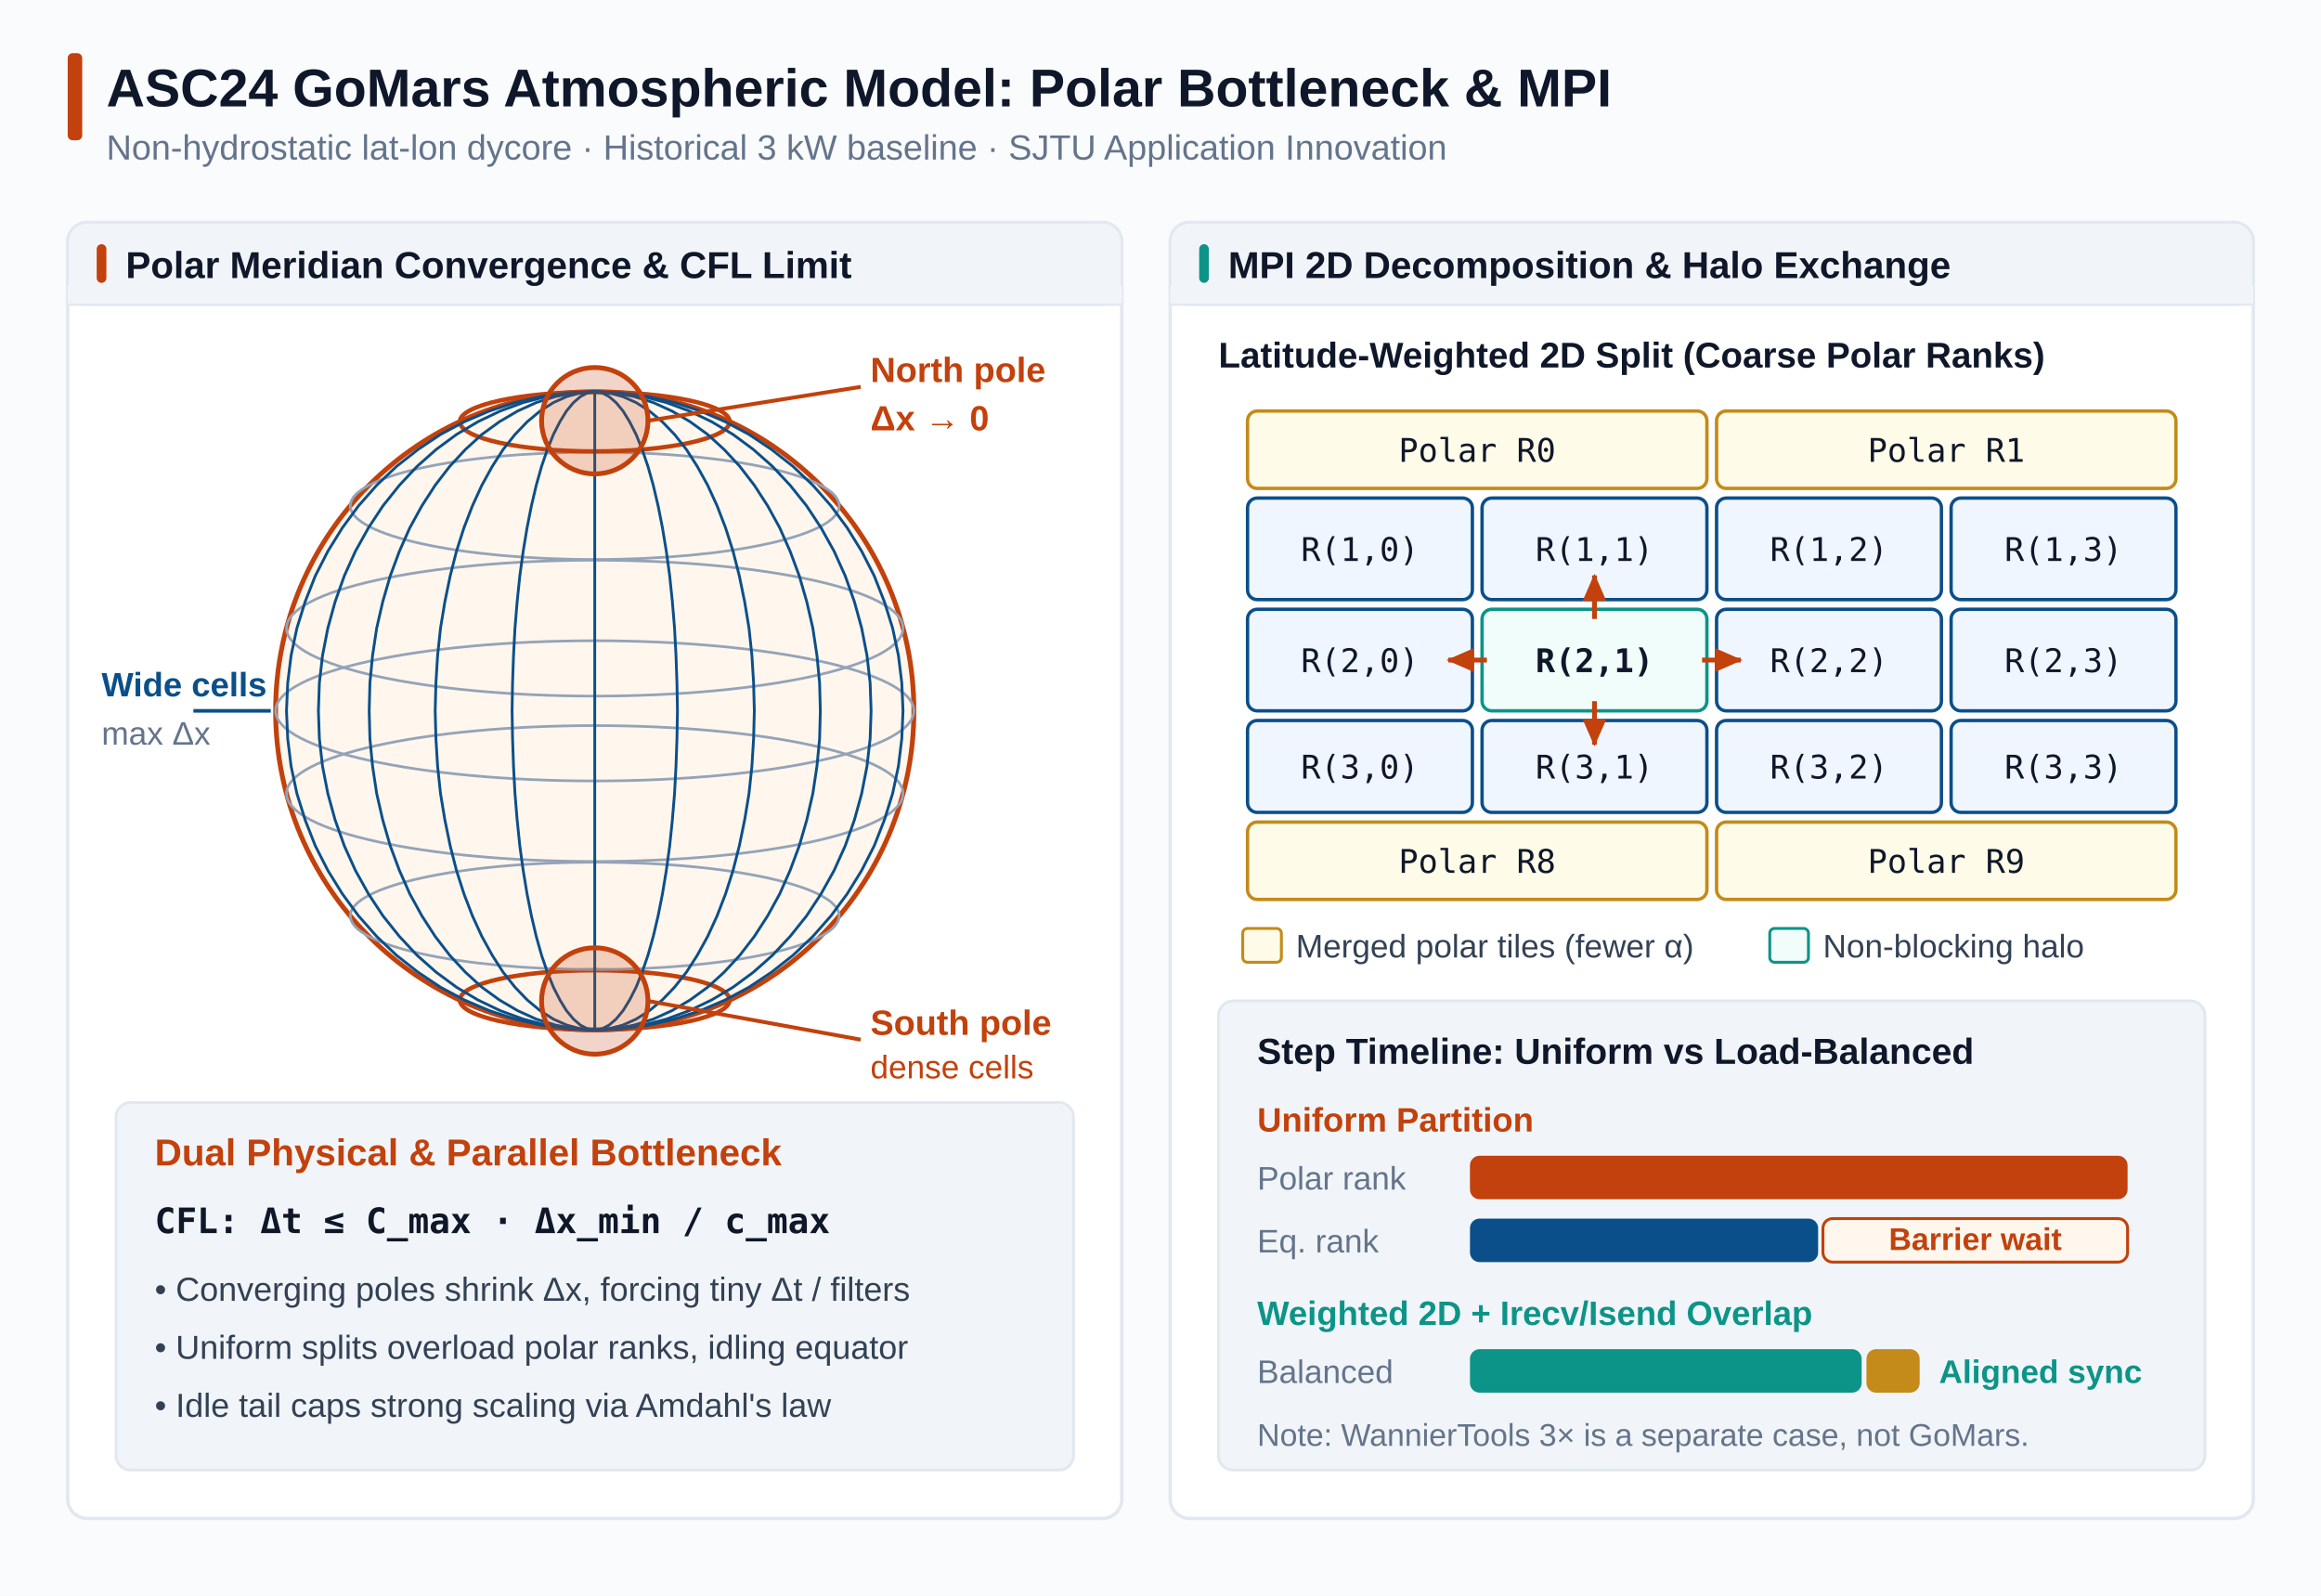
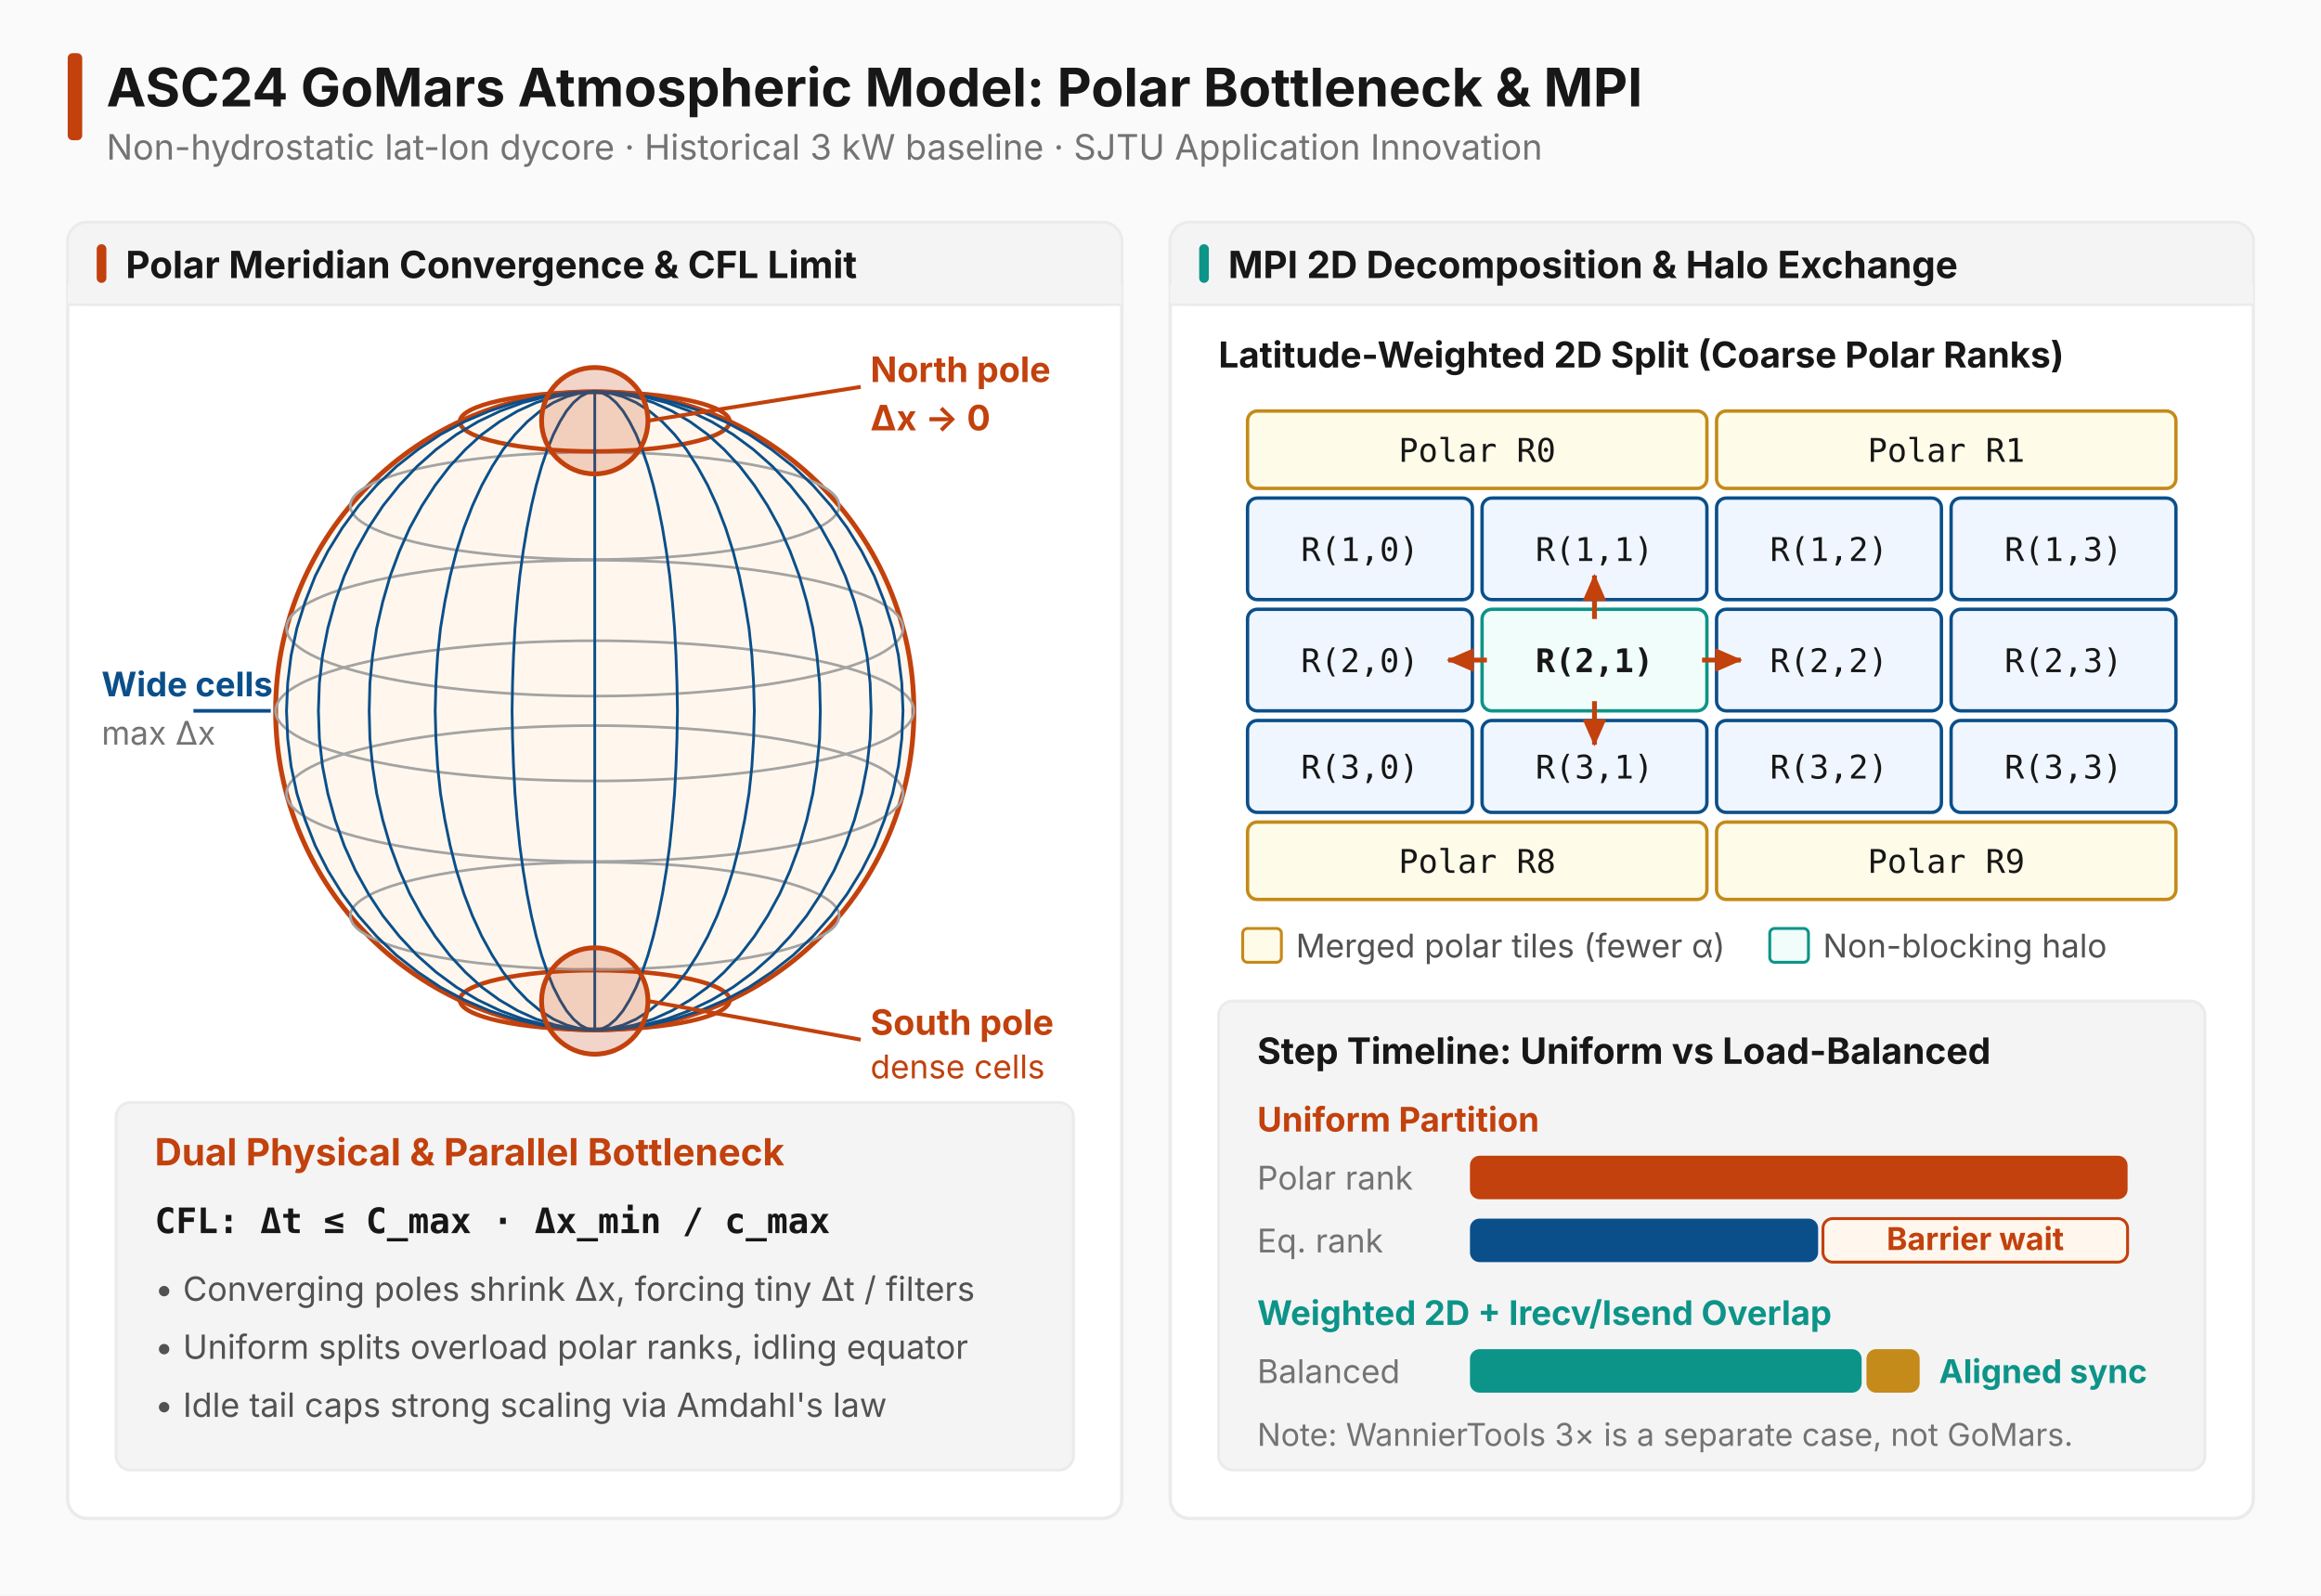
<svg xmlns="http://www.w3.org/2000/svg" width="960" height="660" viewBox="0 0 960 660">
  <defs>
    <marker id="arr" viewBox="0 0 10 10" refX="8.5" refY="5" markerWidth="7" markerHeight="7" orient="auto-start-reverse">
-       <path d="M 1 1.5 L 9 5 L 1 8.5 z" fill="#475569" />
+       <path d="M 1 1.5 L 9 5 L 1 8.5 z" fill="#525252" />
    </marker>
    <marker id="arr_blue" viewBox="0 0 10 10" refX="8.5" refY="5" markerWidth="7" markerHeight="7" orient="auto-start-reverse">
      <path d="M 1 1.5 L 9 5 L 1 8.5 z" fill="#0B4F8A" />
    </marker>
    <marker id="arr_teal" viewBox="0 0 10 10" refX="8.5" refY="5" markerWidth="7" markerHeight="7" orient="auto-start-reverse">
      <path d="M 1 1.5 L 9 5 L 1 8.5 z" fill="#0D9488" />
    </marker>
    <marker id="arr_coral" viewBox="0 0 10 10" refX="8.5" refY="5" markerWidth="7" markerHeight="7" orient="auto-start-reverse">
      <path d="M 1 1.5 L 9 5 L 1 8.5 z" fill="#C2410C" />
    </marker>
    <marker id="arr_gold" viewBox="0 0 10 10" refX="8.5" refY="5" markerWidth="7" markerHeight="7" orient="auto-start-reverse">
      <path d="M 1 1.5 L 9 5 L 1 8.5 z" fill="#C48A1A" />
    </marker>
    <marker id="arr_violet" viewBox="0 0 10 10" refX="8.5" refY="5" markerWidth="7" markerHeight="7" orient="auto-start-reverse">
      <path d="M 1 1.5 L 9 5 L 1 8.5 z" fill="#6D28D9" />
    </marker>
    <marker id="arr_muted" viewBox="0 0 10 10" refX="8.5" refY="5" markerWidth="7" markerHeight="7" orient="auto-start-reverse">
-       <path d="M 1 1.5 L 9 5 L 1 8.5 z" fill="#64748B" />
+       <path d="M 1 1.5 L 9 5 L 1 8.5 z" fill="#737373" />
    </marker>
  </defs>
-   <rect width="960" height="660" fill="#FAFBFD" />
+   <rect width="960" height="660" fill="#FAFAFA" />
  <rect x="28.0" y="22.0" width="6.0" height="36.0" rx="2.0" fill="#C2410C" stroke="none" stroke-width="1.5" />
-   <text x="44.0" y="44.0" font-family="Helvetica Neue, Arial, sans-serif" font-size="22" font-weight="bold" fill="#0F172A" text-anchor="start">ASC24 GoMars Atmospheric Model: Polar Bottleneck &amp; MPI</text>
-   <text x="44.0" y="66.0" font-family="Helvetica Neue, Arial, sans-serif" font-size="14.5" font-weight="normal" fill="#64748B" text-anchor="start">Non-hydrostatic lat-lon dycore · Historical 3 kW baseline · SJTU Application Innovation</text>
-   <rect x="28.0" y="92.0" width="436.0" height="536.0" rx="8.0" fill="#FFFFFF" stroke="#E2E8F0" stroke-width="1.4" />
-   <rect x="28.0" y="92.0" width="436.0" height="34.0" rx="8.0" fill="#F1F5F9" stroke="#E2E8F0" stroke-width="1.0" />
-   <rect x="28.0" y="118.0" width="436.0" height="8.0" rx="0.0" fill="#F1F5F9" stroke="none" stroke-width="1.5" />
-   <line x1="28.0" y1="126.0" x2="464.0" y2="126.0" stroke="#E2E8F0" stroke-width="1.0" />
+   <text x="44.0" y="44.0" font-family="Inter, Helvetica Neue, Arial, sans-serif" font-size="22" font-weight="bold" fill="#171717" text-anchor="start">ASC24 GoMars Atmospheric Model: Polar Bottleneck &amp; MPI</text>
+   <text x="44.0" y="66.0" font-family="Inter, Helvetica Neue, Arial, sans-serif" font-size="14.5" font-weight="normal" fill="#737373" text-anchor="start">Non-hydrostatic lat-lon dycore · Historical 3 kW baseline · SJTU Application Innovation</text>
+   <rect x="28.0" y="92.0" width="436.0" height="536.0" rx="8.0" fill="#FFFFFF" stroke="#EBEBEB" stroke-width="1.4" />
+   <rect x="28.0" y="92.0" width="436.0" height="34.0" rx="8.0" fill="#F4F4F5" stroke="#EBEBEB" stroke-width="1.0" />
+   <rect x="28.0" y="118.0" width="436.0" height="8.0" rx="0.0" fill="#F4F4F5" stroke="none" stroke-width="1.5" />
+   <line x1="28.0" y1="126.0" x2="464.0" y2="126.0" stroke="#EBEBEB" stroke-width="1.0" />
  <rect x="40.0" y="101.0" width="4.0" height="16.0" rx="2.0" fill="#C2410C" stroke="none" stroke-width="1.5" />
-   <text x="52.0" y="115.0" font-family="Helvetica Neue, Arial, sans-serif" font-size="15.5" font-weight="bold" fill="#0F172A" text-anchor="start">Polar Meridian Convergence &amp; CFL Limit</text>
+   <text x="52.0" y="115.0" font-family="Inter, Helvetica Neue, Arial, sans-serif" font-size="15.5" font-weight="bold" fill="#171717" text-anchor="start">Polar Meridian Convergence &amp; CFL Limit</text>
  <circle cx="246.0" cy="294.0" r="132.0" fill="#FFF7ED" stroke="#C2410C" stroke-width="2.0" />
  <ellipse cx="246.0" cy="413.6" rx="55.8" ry="12.3" fill="none" stroke="#C2410C" stroke-width="1.8" />
-   <ellipse cx="246.0" cy="378.8" rx="101.1" ry="22.2" fill="none" stroke="#94A3B8" stroke-width="1.1" />
-   <ellipse cx="246.0" cy="328.2" rx="127.5" ry="28.1" fill="none" stroke="#94A3B8" stroke-width="1.1" />
-   <ellipse cx="246.0" cy="294.0" rx="132.0" ry="29.0" fill="none" stroke="#94A3B8" stroke-width="1.1" />
-   <ellipse cx="246.0" cy="259.8" rx="127.5" ry="28.1" fill="none" stroke="#94A3B8" stroke-width="1.1" />
-   <ellipse cx="246.0" cy="209.2" rx="101.1" ry="22.2" fill="none" stroke="#94A3B8" stroke-width="1.1" />
+   <ellipse cx="246.0" cy="378.8" rx="101.1" ry="22.2" fill="none" stroke="#A3A3A3" stroke-width="1.1" />
+   <ellipse cx="246.0" cy="328.2" rx="127.5" ry="28.1" fill="none" stroke="#A3A3A3" stroke-width="1.1" />
+   <ellipse cx="246.0" cy="294.0" rx="132.0" ry="29.0" fill="none" stroke="#A3A3A3" stroke-width="1.1" />
+   <ellipse cx="246.0" cy="259.8" rx="127.5" ry="28.1" fill="none" stroke="#A3A3A3" stroke-width="1.1" />
+   <ellipse cx="246.0" cy="209.2" rx="101.1" ry="22.2" fill="none" stroke="#A3A3A3" stroke-width="1.1" />
  <ellipse cx="246.0" cy="174.4" rx="55.8" ry="12.3" fill="none" stroke="#C2410C" stroke-width="1.8" />
  <polyline points="246.0,426.0 234.9,425.5 223.9,424.0 213.0,421.5 202.4,418.0 192.1,413.6 182.2,408.3 172.9,402.1 164.0,395.1 155.8,387.3 148.3,378.8 141.6,369.7 135.6,360.0 130.4,349.8 126.2,339.1 122.8,328.2 120.4,316.9 119.0,305.5 118.5,294.0 119.0,282.5 120.4,271.1 122.8,259.8 126.2,248.9 130.4,238.2 135.6,228.0 141.6,218.3 148.3,209.2 155.8,200.7 164.0,192.9 172.9,185.9 182.2,179.7 192.1,174.4 202.4,170.0 213.0,166.5 223.9,164.0 234.9,162.5 246.0,162.0" fill="none" stroke="#0B4F8A" stroke-width="1.15" stroke-linejoin="round" stroke-linecap="round" />
  <polyline points="246.0,426.0 236.0,425.5 226.1,424.0 216.4,421.5 206.9,418.0 197.7,413.6 188.8,408.3 180.4,402.1 172.5,395.1 165.2,387.3 158.4,378.8 152.4,369.7 147.0,360.0 142.4,349.8 138.6,339.1 135.6,328.2 133.4,316.9 132.1,305.5 131.7,294.0 132.1,282.5 133.4,271.1 135.6,259.8 138.6,248.9 142.4,238.2 147.0,228.0 152.4,218.3 158.4,209.2 165.2,200.7 172.5,192.9 180.4,185.9 188.8,179.7 197.7,174.4 206.9,170.0 216.4,166.5 226.1,164.0 236.0,162.5 246.0,162.0" fill="none" stroke="#0B4F8A" stroke-width="1.15" stroke-linejoin="round" stroke-linecap="round" />
  <polyline points="246.0,426.0 237.9,425.5 229.8,424.0 221.8,421.5 214.1,418.0 206.6,413.6 199.3,408.3 192.5,402.1 186.0,395.1 180.0,387.3 174.5,378.8 169.5,369.7 165.2,360.0 161.4,349.8 158.3,339.1 155.8,328.2 154.1,316.9 153.0,305.5 152.7,294.0 153.0,282.5 154.1,271.1 155.8,259.8 158.3,248.9 161.4,238.2 165.2,228.0 169.5,218.3 174.5,209.2 180.0,200.7 186.0,192.9 192.5,185.9 199.3,179.7 206.6,174.4 214.1,170.0 221.8,166.5 229.8,164.0 237.9,162.5 246.0,162.0" fill="none" stroke="#0B4F8A" stroke-width="1.15" stroke-linejoin="round" stroke-linecap="round" />
  <polyline points="246.0,426.0 240.2,425.5 234.5,424.0 228.9,421.5 223.4,418.0 218.1,413.6 213.0,408.3 208.1,402.1 203.6,395.1 199.3,387.3 195.4,378.8 191.9,369.7 188.8,360.0 186.2,349.8 184.0,339.1 182.2,328.2 181.0,316.9 180.3,305.5 180.0,294.0 180.3,282.5 181.0,271.1 182.2,259.8 184.0,248.9 186.2,238.2 188.8,228.0 191.9,218.3 195.4,209.2 199.3,200.7 203.6,192.9 208.1,185.9 213.0,179.7 218.1,174.4 223.4,170.0 228.9,166.5 234.5,164.0 240.2,162.5 246.0,162.0" fill="none" stroke="#0B4F8A" stroke-width="1.15" stroke-linejoin="round" stroke-linecap="round" />
  <polyline points="246.0,426.0 243.0,425.5 240.1,424.0 237.2,421.5 234.3,418.0 231.6,413.6 228.9,408.3 226.4,402.1 224.0,395.1 221.8,387.3 219.8,378.8 218.0,369.7 216.4,360.0 215.0,349.8 213.9,339.1 213.0,328.2 212.4,316.9 212.0,305.5 211.8,294.0 212.0,282.5 212.4,271.1 213.0,259.8 213.9,248.9 215.0,238.2 216.4,228.0 218.0,218.3 219.8,209.2 221.8,200.7 224.0,192.9 226.4,185.9 228.9,179.7 231.6,174.4 234.3,170.0 237.2,166.5 240.1,164.0 243.0,162.5 246.0,162.0" fill="none" stroke="#0B4F8A" stroke-width="1.15" stroke-linejoin="round" stroke-linecap="round" />
  <polyline points="246.0,426.0 246.0,425.5 246.0,424.0 246.0,421.5 246.0,418.0 246.0,413.6 246.0,408.3 246.0,402.1 246.0,395.1 246.0,387.3 246.0,378.8 246.0,369.7 246.0,360.0 246.0,349.8 246.0,339.1 246.0,328.2 246.0,316.9 246.0,305.5 246.0,294.0 246.0,282.5 246.0,271.1 246.0,259.8 246.0,248.9 246.0,238.2 246.0,228.0 246.0,218.3 246.0,209.2 246.0,200.7 246.0,192.9 246.0,185.9 246.0,179.7 246.0,174.4 246.0,170.0 246.0,166.5 246.0,164.0 246.0,162.5 246.0,162.0" fill="none" stroke="#0B4F8A" stroke-width="1.15" stroke-linejoin="round" stroke-linecap="round" />
  <polyline points="246.0,426.0 249.0,425.5 251.9,424.0 254.8,421.5 257.7,418.0 260.4,413.6 263.1,408.3 265.6,402.1 268.0,395.1 270.2,387.3 272.2,378.8 274.0,369.7 275.6,360.0 277.0,349.8 278.1,339.1 279.0,328.2 279.6,316.9 280.0,305.5 280.2,294.0 280.0,282.5 279.6,271.1 279.0,259.8 278.1,248.9 277.0,238.2 275.6,228.0 274.0,218.3 272.2,209.2 270.2,200.7 268.0,192.9 265.6,185.9 263.1,179.7 260.4,174.4 257.7,170.0 254.8,166.5 251.9,164.0 249.0,162.5 246.0,162.0" fill="none" stroke="#0B4F8A" stroke-width="1.15" stroke-linejoin="round" stroke-linecap="round" />
  <polyline points="246.0,426.0 251.8,425.5 257.5,424.0 263.1,421.5 268.6,418.0 273.9,413.6 279.0,408.3 283.9,402.1 288.4,395.1 292.7,387.3 296.6,378.8 300.1,369.7 303.2,360.0 305.8,349.8 308.0,339.1 309.8,328.2 311.0,316.9 311.7,305.5 312.0,294.0 311.7,282.5 311.0,271.1 309.8,259.8 308.0,248.9 305.8,238.2 303.2,228.0 300.1,218.3 296.6,209.2 292.7,200.7 288.4,192.9 283.9,185.9 279.0,179.7 273.9,174.4 268.6,170.0 263.1,166.5 257.5,164.0 251.8,162.5 246.0,162.0" fill="none" stroke="#0B4F8A" stroke-width="1.15" stroke-linejoin="round" stroke-linecap="round" />
  <polyline points="246.0,426.0 254.1,425.5 262.2,424.0 270.2,421.5 277.9,418.0 285.4,413.6 292.7,408.3 299.5,402.1 306.0,395.1 312.0,387.3 317.5,378.8 322.5,369.7 326.8,360.0 330.6,349.8 333.7,339.1 336.2,328.2 337.9,316.9 339.0,305.5 339.3,294.0 339.0,282.5 337.9,271.1 336.2,259.8 333.7,248.9 330.6,238.2 326.8,228.0 322.5,218.3 317.5,209.2 312.0,200.7 306.0,192.9 299.5,185.9 292.7,179.7 285.4,174.4 277.9,170.0 270.2,166.5 262.2,164.0 254.1,162.5 246.0,162.0" fill="none" stroke="#0B4F8A" stroke-width="1.15" stroke-linejoin="round" stroke-linecap="round" />
  <polyline points="246.0,426.0 256.0,425.5 265.9,424.0 275.6,421.5 285.1,418.0 294.3,413.6 303.2,408.3 311.6,402.1 319.5,395.1 326.8,387.3 333.6,378.8 339.6,369.7 345.0,360.0 349.6,349.8 353.4,339.1 356.4,328.2 358.6,316.9 359.9,305.5 360.3,294.0 359.9,282.5 358.6,271.1 356.4,259.8 353.4,248.9 349.6,238.2 345.0,228.0 339.6,218.3 333.6,209.2 326.8,200.7 319.5,192.9 311.6,185.9 303.2,179.7 294.3,174.4 285.1,170.0 275.6,166.5 265.9,164.0 256.0,162.5 246.0,162.0" fill="none" stroke="#0B4F8A" stroke-width="1.15" stroke-linejoin="round" stroke-linecap="round" />
  <polyline points="246.0,426.0 257.1,425.5 268.1,424.0 279.0,421.5 289.6,418.0 299.9,413.6 309.8,408.3 319.1,402.1 328.0,395.1 336.2,387.3 343.7,378.8 350.4,369.7 356.4,360.0 361.6,349.8 365.8,339.1 369.2,328.2 371.6,316.9 373.0,305.5 373.5,294.0 373.0,282.5 371.6,271.1 369.2,259.8 365.8,248.9 361.6,238.2 356.4,228.0 350.4,218.3 343.7,209.2 336.2,200.7 328.0,192.9 319.1,185.9 309.8,179.7 299.9,174.4 289.6,170.0 279.0,166.5 268.1,164.0 257.1,162.5 246.0,162.0" fill="none" stroke="#0B4F8A" stroke-width="1.15" stroke-linejoin="round" stroke-linecap="round" />
  <circle cx="246.0" cy="174.0" r="22.0" fill="#C2410C" stroke="none" stroke-width="1.5" opacity="0.22" />
  <circle cx="246.0" cy="174.0" r="22.0" fill="none" stroke="#C2410C" stroke-width="2.0" />
  <circle cx="246.0" cy="414.0" r="22.0" fill="#C2410C" stroke="none" stroke-width="1.5" opacity="0.22" />
  <circle cx="246.0" cy="414.0" r="22.0" fill="none" stroke="#C2410C" stroke-width="2.0" />
  <line x1="268.0" y1="174.0" x2="356.0" y2="160.0" stroke="#C2410C" stroke-width="1.6" />
-   <text x="360.0" y="158.0" font-family="Helvetica Neue, Arial, sans-serif" font-size="14.5" font-weight="bold" fill="#C2410C" text-anchor="start">North pole</text>
-   <text x="360.0" y="178.0" font-family="Helvetica Neue, Arial, sans-serif" font-size="14.5" font-weight="bold" fill="#C2410C" text-anchor="start">Δx → 0</text>
+   <text x="360.0" y="158.0" font-family="Inter, Helvetica Neue, Arial, sans-serif" font-size="14.5" font-weight="bold" fill="#C2410C" text-anchor="start">North pole</text>
+   <text x="360.0" y="178.0" font-family="Inter, Helvetica Neue, Arial, sans-serif" font-size="14.5" font-weight="bold" fill="#C2410C" text-anchor="start">Δx → 0</text>
  <line x1="268.0" y1="414.0" x2="356.0" y2="430.0" stroke="#C2410C" stroke-width="1.6" />
-   <text x="360.0" y="428.0" font-family="Helvetica Neue, Arial, sans-serif" font-size="14.5" font-weight="bold" fill="#C2410C" text-anchor="start">South pole</text>
-   <text x="360.0" y="446.0" font-family="Helvetica Neue, Arial, sans-serif" font-size="13.5" font-weight="normal" fill="#C2410C" text-anchor="start">dense cells</text>
+   <text x="360.0" y="428.0" font-family="Inter, Helvetica Neue, Arial, sans-serif" font-size="14.5" font-weight="bold" fill="#C2410C" text-anchor="start">South pole</text>
+   <text x="360.0" y="446.0" font-family="Inter, Helvetica Neue, Arial, sans-serif" font-size="13.5" font-weight="normal" fill="#C2410C" text-anchor="start">dense cells</text>
  <line x1="112.0" y1="294.0" x2="80.0" y2="294.0" stroke="#0B4F8A" stroke-width="1.5" />
-   <text x="42.0" y="288.0" font-family="Helvetica Neue, Arial, sans-serif" font-size="14.0" font-weight="bold" fill="#0B4F8A" text-anchor="start">Wide cells</text>
-   <text x="42.0" y="308.0" font-family="Helvetica Neue, Arial, sans-serif" font-size="13.5" font-weight="normal" fill="#64748B" text-anchor="start">max Δx</text>
-   <rect x="48.0" y="456.0" width="396.0" height="152.0" rx="6.0" fill="#F1F5F9" stroke="#E2E8F0" stroke-width="1.2" />
-   <text x="64.0" y="482.0" font-family="Helvetica Neue, Arial, sans-serif" font-size="15.5" font-weight="bold" fill="#C2410C" text-anchor="start">Dual Physical &amp; Parallel Bottleneck</text>
-   <text x="64.0" y="510.0" font-family="Menlo, DejaVu Sans Mono, monospace" font-size="14.5" font-weight="bold" fill="#0F172A" text-anchor="start">CFL: Δt ≤ C_max · Δx_min / c_max</text>
-   <text x="64.0" y="538.0" font-family="Helvetica Neue, Arial, sans-serif" font-size="13.8" font-weight="normal" fill="#334155" text-anchor="start">• Converging poles shrink Δx, forcing tiny Δt / filters</text>
-   <text x="64.0" y="562.0" font-family="Helvetica Neue, Arial, sans-serif" font-size="13.8" font-weight="normal" fill="#334155" text-anchor="start">• Uniform splits overload polar ranks, idling equator</text>
-   <text x="64.0" y="586.0" font-family="Helvetica Neue, Arial, sans-serif" font-size="13.8" font-weight="normal" fill="#334155" text-anchor="start">• Idle tail caps strong scaling via Amdahl's law</text>
-   <rect x="484.0" y="92.0" width="448.0" height="536.0" rx="8.0" fill="#FFFFFF" stroke="#E2E8F0" stroke-width="1.4" />
-   <rect x="484.0" y="92.0" width="448.0" height="34.0" rx="8.0" fill="#F1F5F9" stroke="#E2E8F0" stroke-width="1.0" />
-   <rect x="484.0" y="118.0" width="448.0" height="8.0" rx="0.0" fill="#F1F5F9" stroke="none" stroke-width="1.5" />
-   <line x1="484.0" y1="126.0" x2="932.0" y2="126.0" stroke="#E2E8F0" stroke-width="1.0" />
+   <text x="42.0" y="288.0" font-family="Inter, Helvetica Neue, Arial, sans-serif" font-size="14.0" font-weight="bold" fill="#0B4F8A" text-anchor="start">Wide cells</text>
+   <text x="42.0" y="308.0" font-family="Inter, Helvetica Neue, Arial, sans-serif" font-size="13.5" font-weight="normal" fill="#737373" text-anchor="start">max Δx</text>
+   <rect x="48.0" y="456.0" width="396.0" height="152.0" rx="6.0" fill="#F4F4F5" stroke="#EBEBEB" stroke-width="1.2" />
+   <text x="64.0" y="482.0" font-family="Inter, Helvetica Neue, Arial, sans-serif" font-size="15.5" font-weight="bold" fill="#C2410C" text-anchor="start">Dual Physical &amp; Parallel Bottleneck</text>
+   <text x="64.0" y="510.0" font-family="SF Mono, Menlo, DejaVu Sans Mono, monospace" font-size="14.5" font-weight="bold" fill="#171717" text-anchor="start">CFL: Δt ≤ C_max · Δx_min / c_max</text>
+   <text x="64.0" y="538.0" font-family="Inter, Helvetica Neue, Arial, sans-serif" font-size="13.8" font-weight="normal" fill="#525252" text-anchor="start">• Converging poles shrink Δx, forcing tiny Δt / filters</text>
+   <text x="64.0" y="562.0" font-family="Inter, Helvetica Neue, Arial, sans-serif" font-size="13.8" font-weight="normal" fill="#525252" text-anchor="start">• Uniform splits overload polar ranks, idling equator</text>
+   <text x="64.0" y="586.0" font-family="Inter, Helvetica Neue, Arial, sans-serif" font-size="13.8" font-weight="normal" fill="#525252" text-anchor="start">• Idle tail caps strong scaling via Amdahl's law</text>
+   <rect x="484.0" y="92.0" width="448.0" height="536.0" rx="8.0" fill="#FFFFFF" stroke="#EBEBEB" stroke-width="1.4" />
+   <rect x="484.0" y="92.0" width="448.0" height="34.0" rx="8.0" fill="#F4F4F5" stroke="#EBEBEB" stroke-width="1.0" />
+   <rect x="484.0" y="118.0" width="448.0" height="8.0" rx="0.0" fill="#F4F4F5" stroke="none" stroke-width="1.5" />
+   <line x1="484.0" y1="126.0" x2="932.0" y2="126.0" stroke="#EBEBEB" stroke-width="1.0" />
  <rect x="496.0" y="101.0" width="4.0" height="16.0" rx="2.0" fill="#0D9488" stroke="none" stroke-width="1.5" />
-   <text x="508.0" y="115.0" font-family="Helvetica Neue, Arial, sans-serif" font-size="15.5" font-weight="bold" fill="#0F172A" text-anchor="start">MPI 2D Decomposition &amp; Halo Exchange</text>
-   <text x="504.0" y="152.0" font-family="Helvetica Neue, Arial, sans-serif" font-size="14.8" font-weight="bold" fill="#0F172A" text-anchor="start">Latitude-Weighted 2D Split (Coarse Polar Ranks)</text>
+   <text x="508.0" y="115.0" font-family="Inter, Helvetica Neue, Arial, sans-serif" font-size="15.5" font-weight="bold" fill="#171717" text-anchor="start">MPI 2D Decomposition &amp; Halo Exchange</text>
+   <text x="504.0" y="152.0" font-family="Inter, Helvetica Neue, Arial, sans-serif" font-size="14.8" font-weight="bold" fill="#171717" text-anchor="start">Latitude-Weighted 2D Split (Coarse Polar Ranks)</text>
  <rect x="516.0" y="170.0" width="190.0" height="32.0" rx="4.0" fill="#FEFCE8" stroke="#C48A1A" stroke-width="1.4" />
-   <text x="611.0" y="191.0" font-family="Menlo, DejaVu Sans Mono, monospace" font-size="13.5" font-weight="normal" fill="#0F172A" text-anchor="middle">Polar R0</text>
+   <text x="611.0" y="191.0" font-family="SF Mono, Menlo, DejaVu Sans Mono, monospace" font-size="13.5" font-weight="normal" fill="#171717" text-anchor="middle">Polar R0</text>
  <rect x="710.0" y="170.0" width="190.0" height="32.0" rx="4.0" fill="#FEFCE8" stroke="#C48A1A" stroke-width="1.4" />
-   <text x="805.0" y="191.0" font-family="Menlo, DejaVu Sans Mono, monospace" font-size="13.5" font-weight="normal" fill="#0F172A" text-anchor="middle">Polar R1</text>
+   <text x="805.0" y="191.0" font-family="SF Mono, Menlo, DejaVu Sans Mono, monospace" font-size="13.5" font-weight="normal" fill="#171717" text-anchor="middle">Polar R1</text>
  <rect x="516.0" y="206.0" width="93.0" height="42.0" rx="4.0" fill="#EFF6FF" stroke="#0B4F8A" stroke-width="1.4" />
-   <text x="562.5" y="232.0" font-family="Menlo, DejaVu Sans Mono, monospace" font-size="13.5" font-weight="normal" fill="#0F172A" text-anchor="middle">R(1,0)</text>
+   <text x="562.5" y="232.0" font-family="SF Mono, Menlo, DejaVu Sans Mono, monospace" font-size="13.5" font-weight="normal" fill="#171717" text-anchor="middle">R(1,0)</text>
  <rect x="613.0" y="206.0" width="93.0" height="42.0" rx="4.0" fill="#EFF6FF" stroke="#0B4F8A" stroke-width="1.4" />
-   <text x="659.5" y="232.0" font-family="Menlo, DejaVu Sans Mono, monospace" font-size="13.5" font-weight="normal" fill="#0F172A" text-anchor="middle">R(1,1)</text>
+   <text x="659.5" y="232.0" font-family="SF Mono, Menlo, DejaVu Sans Mono, monospace" font-size="13.5" font-weight="normal" fill="#171717" text-anchor="middle">R(1,1)</text>
  <rect x="710.0" y="206.0" width="93.0" height="42.0" rx="4.0" fill="#EFF6FF" stroke="#0B4F8A" stroke-width="1.4" />
-   <text x="756.5" y="232.0" font-family="Menlo, DejaVu Sans Mono, monospace" font-size="13.5" font-weight="normal" fill="#0F172A" text-anchor="middle">R(1,2)</text>
+   <text x="756.5" y="232.0" font-family="SF Mono, Menlo, DejaVu Sans Mono, monospace" font-size="13.5" font-weight="normal" fill="#171717" text-anchor="middle">R(1,2)</text>
  <rect x="807.0" y="206.0" width="93.0" height="42.0" rx="4.0" fill="#EFF6FF" stroke="#0B4F8A" stroke-width="1.4" />
-   <text x="853.5" y="232.0" font-family="Menlo, DejaVu Sans Mono, monospace" font-size="13.5" font-weight="normal" fill="#0F172A" text-anchor="middle">R(1,3)</text>
+   <text x="853.5" y="232.0" font-family="SF Mono, Menlo, DejaVu Sans Mono, monospace" font-size="13.5" font-weight="normal" fill="#171717" text-anchor="middle">R(1,3)</text>
  <rect x="516.0" y="252.0" width="93.0" height="42.0" rx="4.0" fill="#EFF6FF" stroke="#0B4F8A" stroke-width="1.4" />
-   <text x="562.5" y="278.0" font-family="Menlo, DejaVu Sans Mono, monospace" font-size="13.5" font-weight="normal" fill="#0F172A" text-anchor="middle">R(2,0)</text>
+   <text x="562.5" y="278.0" font-family="SF Mono, Menlo, DejaVu Sans Mono, monospace" font-size="13.5" font-weight="normal" fill="#171717" text-anchor="middle">R(2,0)</text>
  <rect x="613.0" y="252.0" width="93.0" height="42.0" rx="4.0" fill="#F0FDFA" stroke="#0D9488" stroke-width="1.4" />
-   <text x="659.5" y="278.0" font-family="Menlo, DejaVu Sans Mono, monospace" font-size="13.5" font-weight="bold" fill="#0F172A" text-anchor="middle">R(2,1)</text>
+   <text x="659.5" y="278.0" font-family="SF Mono, Menlo, DejaVu Sans Mono, monospace" font-size="13.5" font-weight="bold" fill="#171717" text-anchor="middle">R(2,1)</text>
  <rect x="710.0" y="252.0" width="93.0" height="42.0" rx="4.0" fill="#EFF6FF" stroke="#0B4F8A" stroke-width="1.4" />
-   <text x="756.5" y="278.0" font-family="Menlo, DejaVu Sans Mono, monospace" font-size="13.5" font-weight="normal" fill="#0F172A" text-anchor="middle">R(2,2)</text>
+   <text x="756.5" y="278.0" font-family="SF Mono, Menlo, DejaVu Sans Mono, monospace" font-size="13.5" font-weight="normal" fill="#171717" text-anchor="middle">R(2,2)</text>
  <rect x="807.0" y="252.0" width="93.0" height="42.0" rx="4.0" fill="#EFF6FF" stroke="#0B4F8A" stroke-width="1.4" />
-   <text x="853.5" y="278.0" font-family="Menlo, DejaVu Sans Mono, monospace" font-size="13.5" font-weight="normal" fill="#0F172A" text-anchor="middle">R(2,3)</text>
+   <text x="853.5" y="278.0" font-family="SF Mono, Menlo, DejaVu Sans Mono, monospace" font-size="13.5" font-weight="normal" fill="#171717" text-anchor="middle">R(2,3)</text>
  <rect x="516.0" y="298.0" width="93.0" height="38.0" rx="4.0" fill="#EFF6FF" stroke="#0B4F8A" stroke-width="1.4" />
-   <text x="562.5" y="322.0" font-family="Menlo, DejaVu Sans Mono, monospace" font-size="13.5" font-weight="normal" fill="#0F172A" text-anchor="middle">R(3,0)</text>
+   <text x="562.5" y="322.0" font-family="SF Mono, Menlo, DejaVu Sans Mono, monospace" font-size="13.5" font-weight="normal" fill="#171717" text-anchor="middle">R(3,0)</text>
  <rect x="613.0" y="298.0" width="93.0" height="38.0" rx="4.0" fill="#EFF6FF" stroke="#0B4F8A" stroke-width="1.4" />
-   <text x="659.5" y="322.0" font-family="Menlo, DejaVu Sans Mono, monospace" font-size="13.5" font-weight="normal" fill="#0F172A" text-anchor="middle">R(3,1)</text>
+   <text x="659.5" y="322.0" font-family="SF Mono, Menlo, DejaVu Sans Mono, monospace" font-size="13.5" font-weight="normal" fill="#171717" text-anchor="middle">R(3,1)</text>
  <rect x="710.0" y="298.0" width="93.0" height="38.0" rx="4.0" fill="#EFF6FF" stroke="#0B4F8A" stroke-width="1.4" />
-   <text x="756.5" y="322.0" font-family="Menlo, DejaVu Sans Mono, monospace" font-size="13.5" font-weight="normal" fill="#0F172A" text-anchor="middle">R(3,2)</text>
+   <text x="756.5" y="322.0" font-family="SF Mono, Menlo, DejaVu Sans Mono, monospace" font-size="13.5" font-weight="normal" fill="#171717" text-anchor="middle">R(3,2)</text>
  <rect x="807.0" y="298.0" width="93.0" height="38.0" rx="4.0" fill="#EFF6FF" stroke="#0B4F8A" stroke-width="1.4" />
-   <text x="853.5" y="322.0" font-family="Menlo, DejaVu Sans Mono, monospace" font-size="13.5" font-weight="normal" fill="#0F172A" text-anchor="middle">R(3,3)</text>
+   <text x="853.5" y="322.0" font-family="SF Mono, Menlo, DejaVu Sans Mono, monospace" font-size="13.5" font-weight="normal" fill="#171717" text-anchor="middle">R(3,3)</text>
  <rect x="516.0" y="340.0" width="190.0" height="32.0" rx="4.0" fill="#FEFCE8" stroke="#C48A1A" stroke-width="1.4" />
-   <text x="611.0" y="361.0" font-family="Menlo, DejaVu Sans Mono, monospace" font-size="13.5" font-weight="normal" fill="#0F172A" text-anchor="middle">Polar R8</text>
+   <text x="611.0" y="361.0" font-family="SF Mono, Menlo, DejaVu Sans Mono, monospace" font-size="13.5" font-weight="normal" fill="#171717" text-anchor="middle">Polar R8</text>
  <rect x="710.0" y="340.0" width="190.0" height="32.0" rx="4.0" fill="#FEFCE8" stroke="#C48A1A" stroke-width="1.4" />
-   <text x="805.0" y="361.0" font-family="Menlo, DejaVu Sans Mono, monospace" font-size="13.5" font-weight="normal" fill="#0F172A" text-anchor="middle">Polar R9</text>
+   <text x="805.0" y="361.0" font-family="SF Mono, Menlo, DejaVu Sans Mono, monospace" font-size="13.5" font-weight="normal" fill="#171717" text-anchor="middle">Polar R9</text>
  <line x1="659.5" y1="256.0" x2="659.5" y2="238.0" stroke="#C2410C" stroke-width="2.0" marker-end="url(#arr_coral)" />
  <line x1="659.5" y1="290.0" x2="659.5" y2="308.0" stroke="#C2410C" stroke-width="2.0" marker-end="url(#arr_coral)" />
  <line x1="615.0" y1="273.0" x2="599.0" y2="273.0" stroke="#C2410C" stroke-width="2.0" marker-end="url(#arr_coral)" />
  <line x1="704.0" y1="273.0" x2="720.0" y2="273.0" stroke="#C2410C" stroke-width="2.0" marker-end="url(#arr_coral)" />
  <rect x="514.0" y="384.0" width="16.0" height="14.0" rx="2.0" fill="#FEFCE8" stroke="#C48A1A" stroke-width="1.2" />
-   <text x="536.0" y="396.0" font-family="Helvetica Neue, Arial, sans-serif" font-size="13.5" font-weight="normal" fill="#334155" text-anchor="start">Merged polar tiles (fewer α)</text>
+   <text x="536.0" y="396.0" font-family="Inter, Helvetica Neue, Arial, sans-serif" font-size="13.5" font-weight="normal" fill="#525252" text-anchor="start">Merged polar tiles (fewer α)</text>
  <rect x="732.0" y="384.0" width="16.0" height="14.0" rx="2.0" fill="#F0FDFA" stroke="#0D9488" stroke-width="1.2" />
-   <text x="754.0" y="396.0" font-family="Helvetica Neue, Arial, sans-serif" font-size="13.5" font-weight="normal" fill="#334155" text-anchor="start">Non-blocking halo</text>
-   <rect x="504.0" y="414.0" width="408.0" height="194.0" rx="6.0" fill="#F1F5F9" stroke="#E2E8F0" stroke-width="1.2" />
-   <text x="520.0" y="440.0" font-family="Helvetica Neue, Arial, sans-serif" font-size="15.0" font-weight="bold" fill="#0F172A" text-anchor="start">Step Timeline: Uniform vs Load-Balanced</text>
-   <text x="520.0" y="468.0" font-family="Helvetica Neue, Arial, sans-serif" font-size="14.0" font-weight="bold" fill="#C2410C" text-anchor="start">Uniform Partition</text>
-   <text x="520.0" y="492.0" font-family="Helvetica Neue, Arial, sans-serif" font-size="13.5" font-weight="normal" fill="#64748B" text-anchor="start">Polar rank</text>
+   <text x="754.0" y="396.0" font-family="Inter, Helvetica Neue, Arial, sans-serif" font-size="13.5" font-weight="normal" fill="#525252" text-anchor="start">Non-blocking halo</text>
+   <rect x="504.0" y="414.0" width="408.0" height="194.0" rx="6.0" fill="#F4F4F5" stroke="#EBEBEB" stroke-width="1.2" />
+   <text x="520.0" y="440.0" font-family="Inter, Helvetica Neue, Arial, sans-serif" font-size="15.0" font-weight="bold" fill="#171717" text-anchor="start">Step Timeline: Uniform vs Load-Balanced</text>
+   <text x="520.0" y="468.0" font-family="Inter, Helvetica Neue, Arial, sans-serif" font-size="14.0" font-weight="bold" fill="#C2410C" text-anchor="start">Uniform Partition</text>
+   <text x="520.0" y="492.0" font-family="Inter, Helvetica Neue, Arial, sans-serif" font-size="13.5" font-weight="normal" fill="#737373" text-anchor="start">Polar rank</text>
  <rect x="608.0" y="478.0" width="272.0" height="18.0" rx="4.0" fill="#C2410C" stroke="none" stroke-width="0" />
-   <text x="520.0" y="518.0" font-family="Helvetica Neue, Arial, sans-serif" font-size="13.5" font-weight="normal" fill="#64748B" text-anchor="start">Eq. rank</text>
+   <text x="520.0" y="518.0" font-family="Inter, Helvetica Neue, Arial, sans-serif" font-size="13.5" font-weight="normal" fill="#737373" text-anchor="start">Eq. rank</text>
  <rect x="608.0" y="504.0" width="144.0" height="18.0" rx="4.0" fill="#0B4F8A" stroke="none" stroke-width="0" />
  <rect x="754.0" y="504.0" width="126.0" height="18.0" rx="4.0" fill="#FFF7ED" stroke="#C2410C" stroke-width="1.2" />
-   <text x="817.0" y="517.0" font-family="Helvetica Neue, Arial, sans-serif" font-size="13.0" font-weight="bold" fill="#C2410C" text-anchor="middle">Barrier wait</text>
-   <text x="520.0" y="548.0" font-family="Helvetica Neue, Arial, sans-serif" font-size="14.0" font-weight="bold" fill="#0D9488" text-anchor="start">Weighted 2D + Irecv/Isend Overlap</text>
-   <text x="520.0" y="572.0" font-family="Helvetica Neue, Arial, sans-serif" font-size="13.5" font-weight="normal" fill="#64748B" text-anchor="start">Balanced</text>
+   <text x="817.0" y="517.0" font-family="Inter, Helvetica Neue, Arial, sans-serif" font-size="13.0" font-weight="bold" fill="#C2410C" text-anchor="middle">Barrier wait</text>
+   <text x="520.0" y="548.0" font-family="Inter, Helvetica Neue, Arial, sans-serif" font-size="14.0" font-weight="bold" fill="#0D9488" text-anchor="start">Weighted 2D + Irecv/Isend Overlap</text>
+   <text x="520.0" y="572.0" font-family="Inter, Helvetica Neue, Arial, sans-serif" font-size="13.5" font-weight="normal" fill="#737373" text-anchor="start">Balanced</text>
  <rect x="608.0" y="558.0" width="162.0" height="18.0" rx="4.0" fill="#0D9488" stroke="none" stroke-width="0" />
  <rect x="772.0" y="558.0" width="22.0" height="18.0" rx="4.0" fill="#C48A1A" stroke="none" stroke-width="0" />
-   <text x="802.0" y="572.0" font-family="Helvetica Neue, Arial, sans-serif" font-size="13.5" font-weight="bold" fill="#0D9488" text-anchor="start">Aligned sync</text>
-   <text x="520.0" y="598.0" font-family="Helvetica Neue, Arial, sans-serif" font-size="13.0" font-weight="normal" fill="#64748B" text-anchor="start">Note: WannierTools 3× is a separate case, not GoMars.</text>
+   <text x="802.0" y="572.0" font-family="Inter, Helvetica Neue, Arial, sans-serif" font-size="13.5" font-weight="bold" fill="#0D9488" text-anchor="start">Aligned sync</text>
+   <text x="520.0" y="598.0" font-family="Inter, Helvetica Neue, Arial, sans-serif" font-size="13.0" font-weight="normal" fill="#737373" text-anchor="start">Note: WannierTools 3× is a separate case, not GoMars.</text>
</svg>
